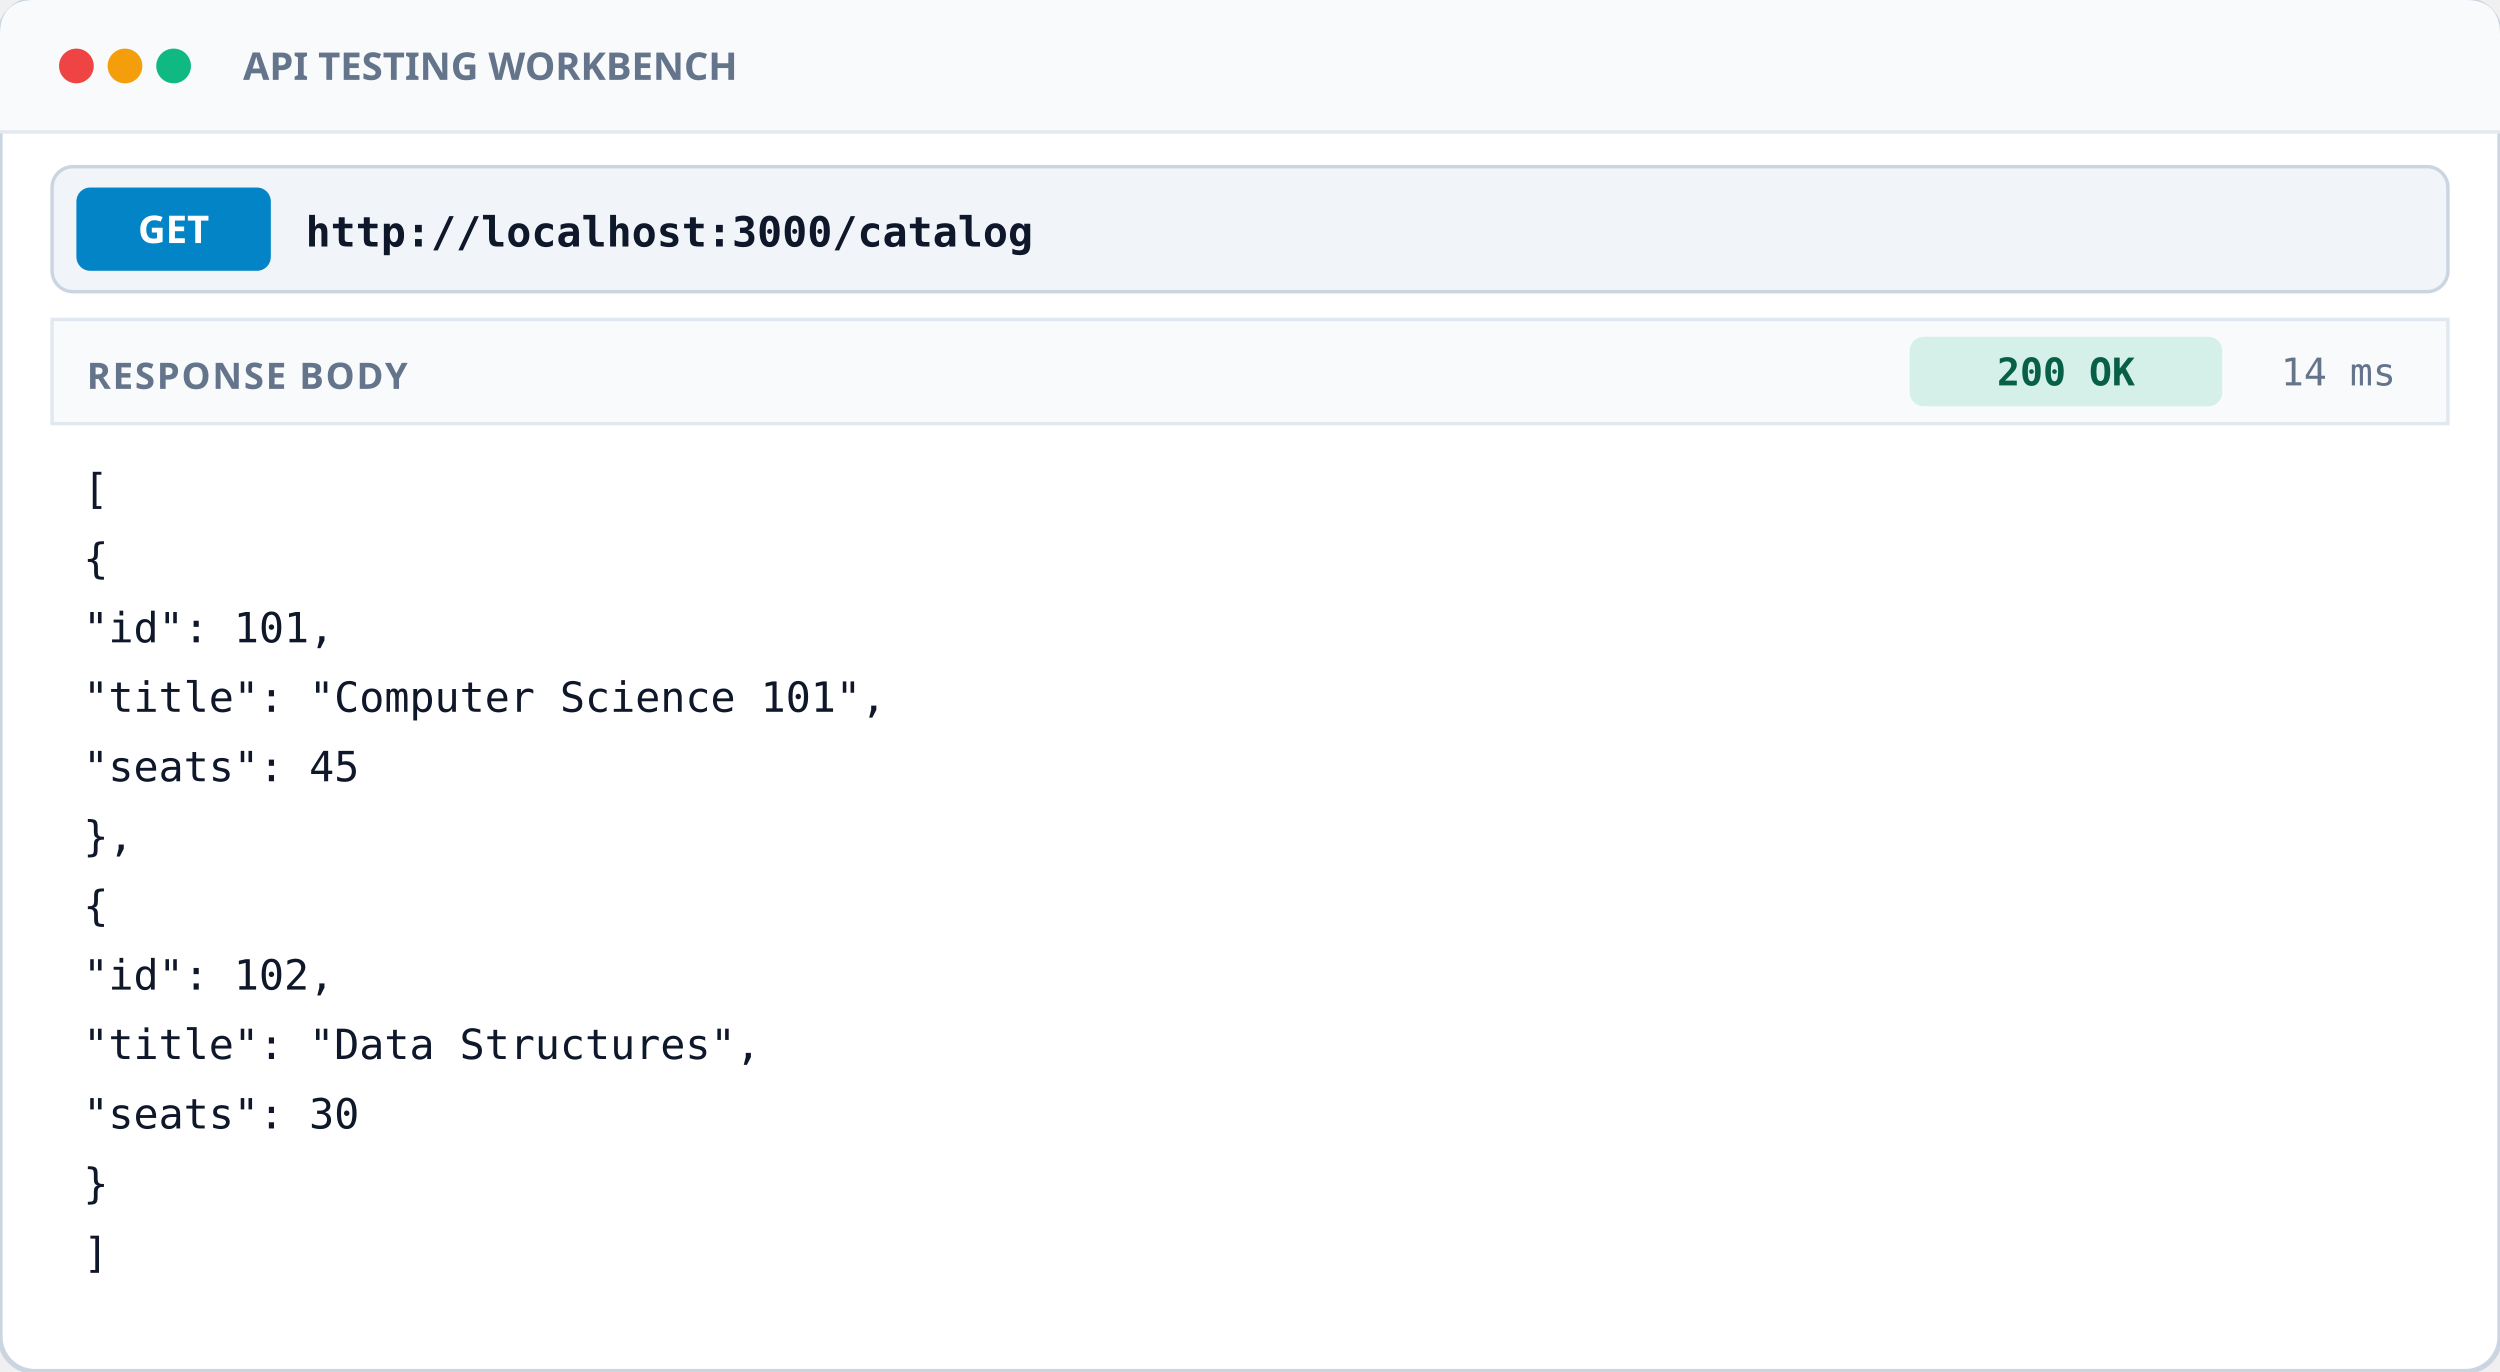
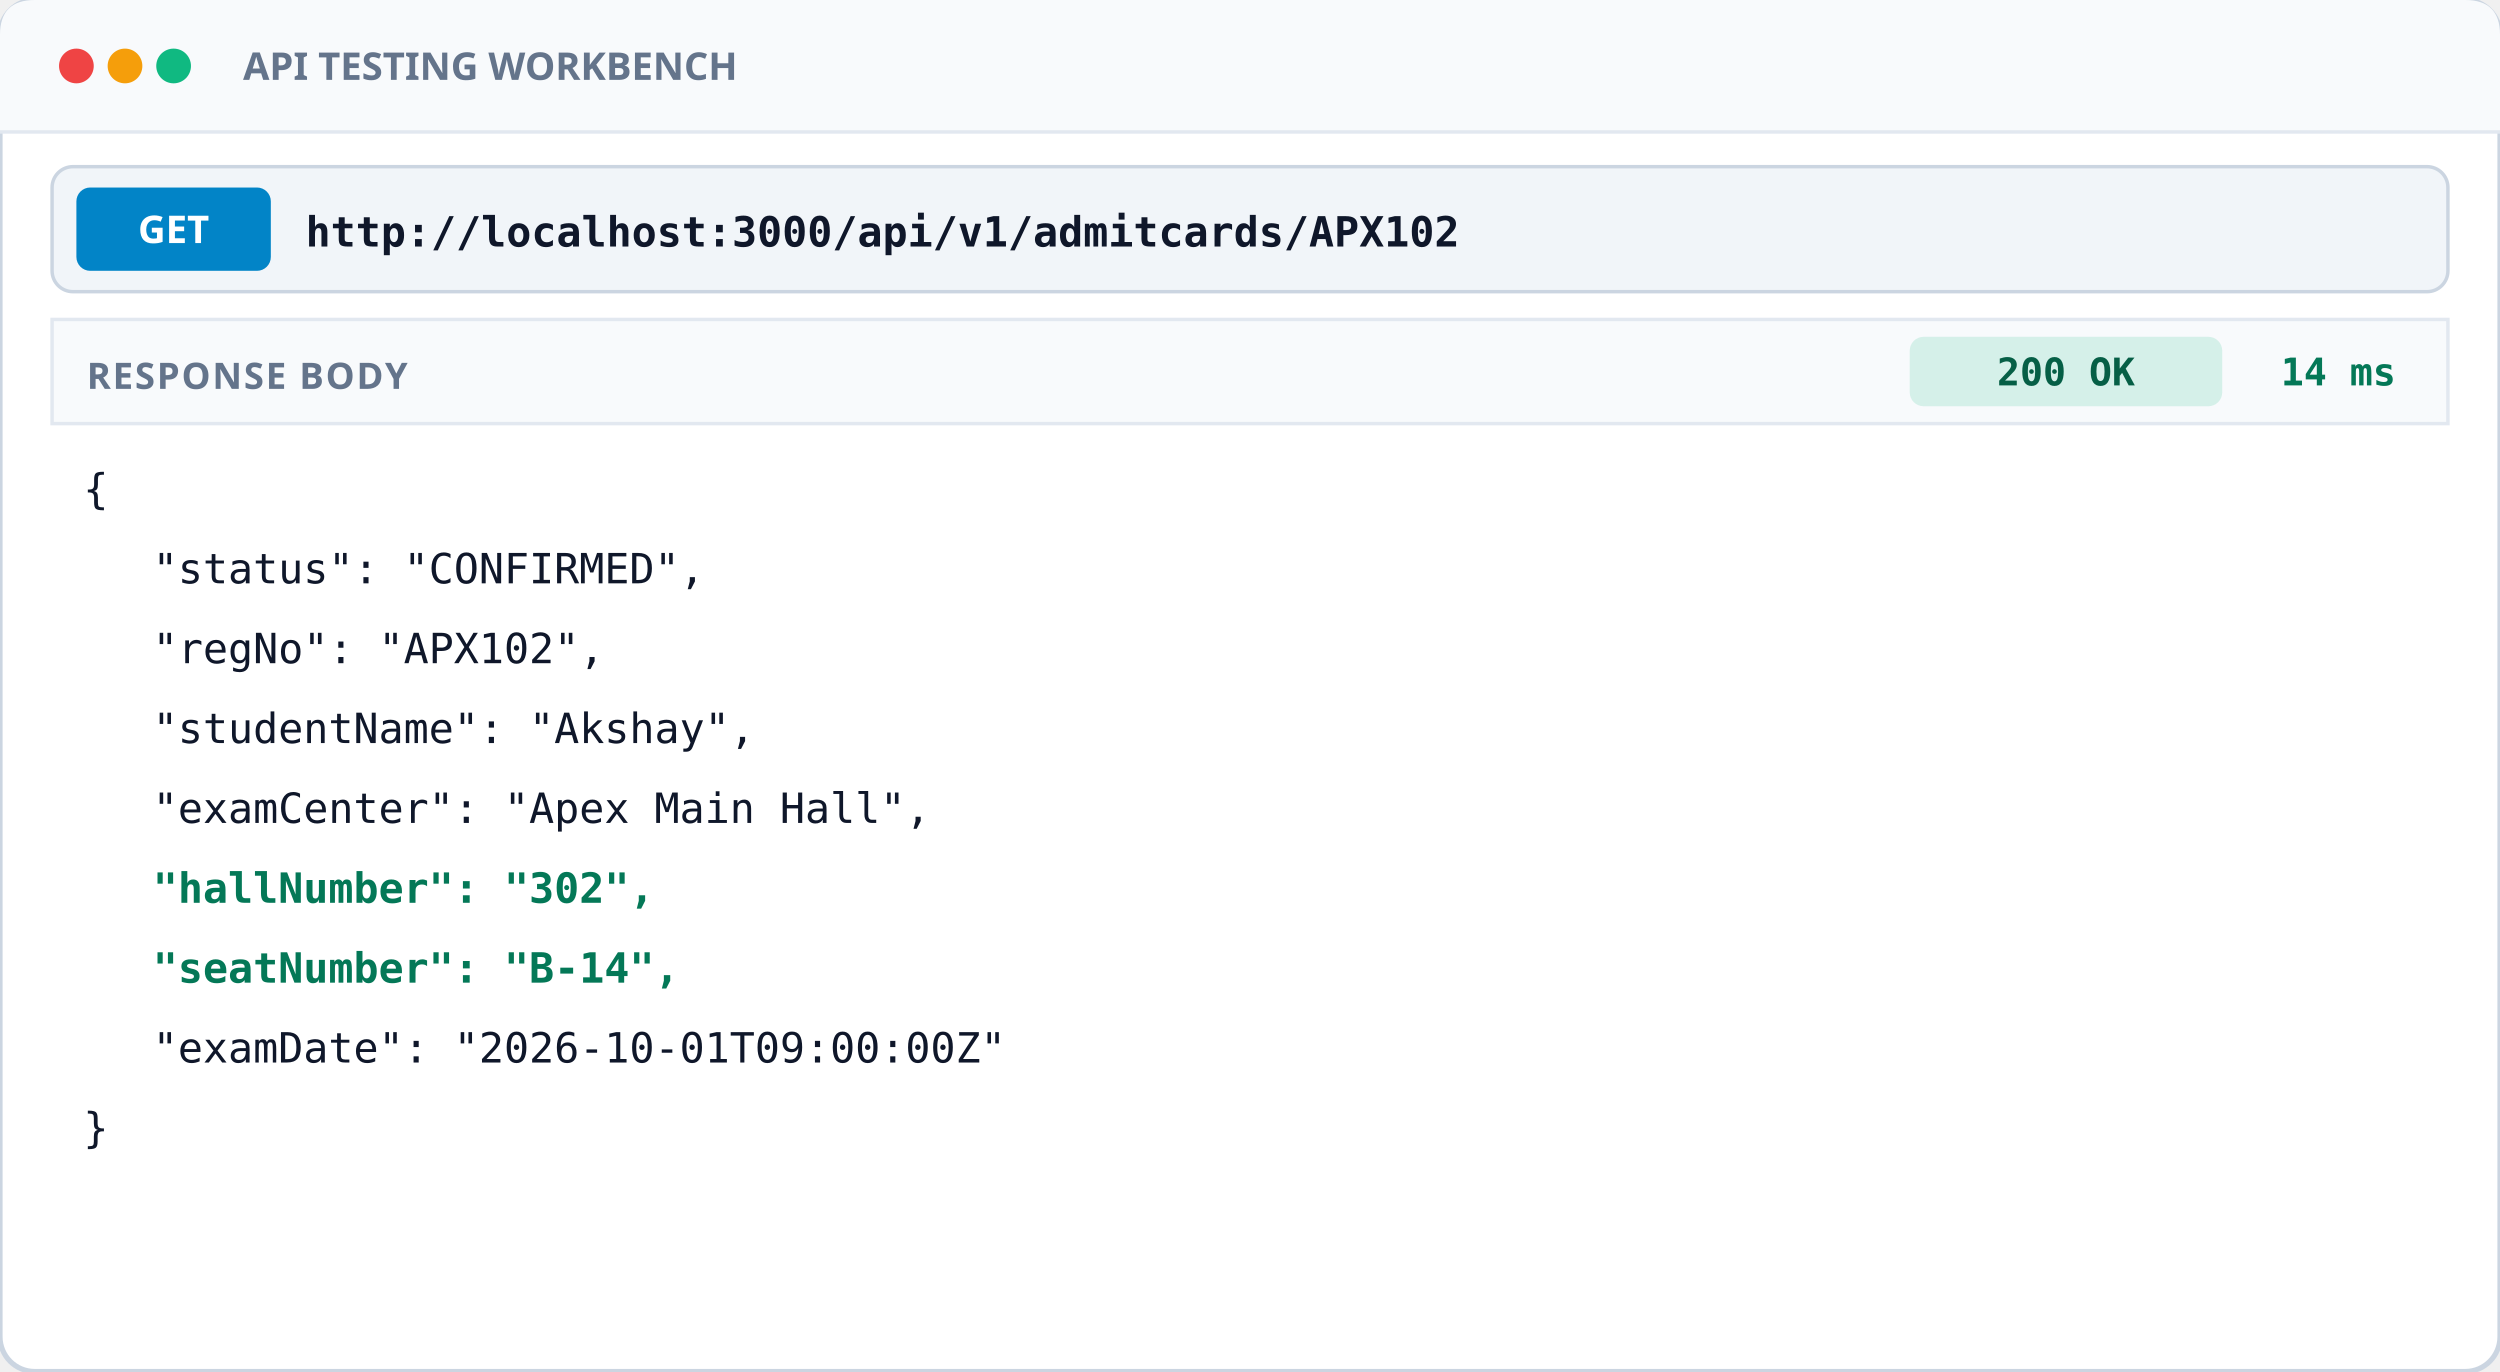
<svg xmlns="http://www.w3.org/2000/svg" viewBox="0 0 720 395" width="100%" class="svg-api-workbench">
  <rect x="0" y="0" width="720" height="395" rx="10" fill="#ffffff" stroke="#cbd5e1" stroke-width="1.5" />
  <path d="M 0 10 Q 0 0 10 0 L 710 0 Q 720 0 720 10 L 720 38 L 0 38 Z" fill="#f8fafc" />
  <line x1="0" y1="38" x2="720" y2="38" stroke="#e2e8f0" stroke-width="1" />
  <circle cx="22" cy="19" r="5" fill="#ef4444" />
  <circle cx="36" cy="19" r="5" fill="#f59e0b" />
  <circle cx="50" cy="19" r="5" fill="#10b981" />
  <text x="70" y="23" fill="#64748b" font-family="sans-serif" font-size="11" font-weight="700">API TESTING WORKBENCH</text>
  <rect x="15" y="48" width="690" height="36" rx="6" fill="#f1f5f9" stroke="#cbd5e1" stroke-width="1" />
  <rect x="22" y="54" width="56" height="24" rx="4" fill="#0284c7" />
  <text x="50" y="70" fill="#ffffff" font-family="sans-serif" font-size="11" font-weight="800" text-anchor="middle">GET</text>
-   <text x="88" y="71" fill="#0f172a" font-family="monospace" font-size="12" font-weight="600">http://localhost:3000/catalog</text>
+   <text x="88" y="71" fill="#0f172a" font-family="monospace" font-size="12" font-weight="600">http://localhost:3000/api/v1/admitcards/APX102</text>
  <rect x="15" y="92" width="690" height="30" fill="#f8fafc" stroke="#e2e8f0" stroke-width="1" />
  <text x="25" y="112" fill="#64748b" font-family="sans-serif" font-size="10.5" font-weight="800" letter-spacing="0.05em">RESPONSE BODY</text>
  <rect x="550" y="97" width="90" height="20" rx="4" fill="rgba(16, 185, 129, 0.15)" />
  <text x="595" y="111" fill="#065f46" font-family="monospace" font-size="11" font-weight="800" text-anchor="middle">200 OK</text>
-   <text x="690" y="111" fill="#64748b" font-family="monospace" font-size="11" text-anchor="end">14 ms</text>
+   <text x="690" y="111" fill="#047857" font-family="monospace" font-size="11" font-weight="800" text-anchor="end">14 ms</text>
  <g class="response-json-body">
-     <text x="24" y="145" fill="#0f172a" font-family="monospace" font-size="12">[</text>
-     <text x="24" y="165" fill="#0f172a" font-family="monospace" font-size="12">  {</text>
-     <text x="24" y="185" fill="#0f172a" font-family="monospace" font-size="12">    "id": 101,</text>
-     <text x="24" y="205" fill="#0f172a" font-family="monospace" font-size="12">    "title": "Computer Science 101",</text>
-     <text x="24" y="225" fill="#0f172a" font-family="monospace" font-size="12">    "seats": 45</text>
-     <text x="24" y="245" fill="#0f172a" font-family="monospace" font-size="12">  },</text>
-     <text x="24" y="265" fill="#0f172a" font-family="monospace" font-size="12">  {</text>
-     <text x="24" y="285" fill="#0f172a" font-family="monospace" font-size="12">    "id": 102,</text>
-     <text x="24" y="305" fill="#0f172a" font-family="monospace" font-size="12">    "title": "Data Structures",</text>
-     <text x="24" y="325" fill="#0f172a" font-family="monospace" font-size="12">    "seats": 30</text>
-     <text x="24" y="345" fill="#0f172a" font-family="monospace" font-size="12">  }</text>
-     <text x="24" y="365" fill="#0f172a" font-family="monospace" font-size="12">]</text>
+     <text x="24" y="145" fill="#0f172a" font-family="monospace" font-size="12">{</text>
+     <text x="44" y="168" fill="#0f172a" font-family="monospace" font-size="12">"status": "CONFIRMED",</text>
+     <text x="44" y="191" fill="#0f172a" font-family="monospace" font-size="12">"regNo": "APX102",</text>
+     <text x="44" y="214" fill="#0f172a" font-family="monospace" font-size="12">"studentName": "Akshay",</text>
+     <text x="44" y="237" fill="#0f172a" font-family="monospace" font-size="12">"examCenter": "Apex Main Hall",</text>
+     <text x="44" y="260" fill="#047857" font-family="monospace" font-size="12" font-weight="700">"hallNumber": "302",</text>
+     <text x="44" y="283" fill="#047857" font-family="monospace" font-size="12" font-weight="700">"seatNumber": "B-14",</text>
+     <text x="44" y="306" fill="#0f172a" font-family="monospace" font-size="12">"examDate": "2026-10-01T09:00:00Z"</text>
+     <text x="24" y="329" fill="#0f172a" font-family="monospace" font-size="12">}</text>
  </g>
</svg>
